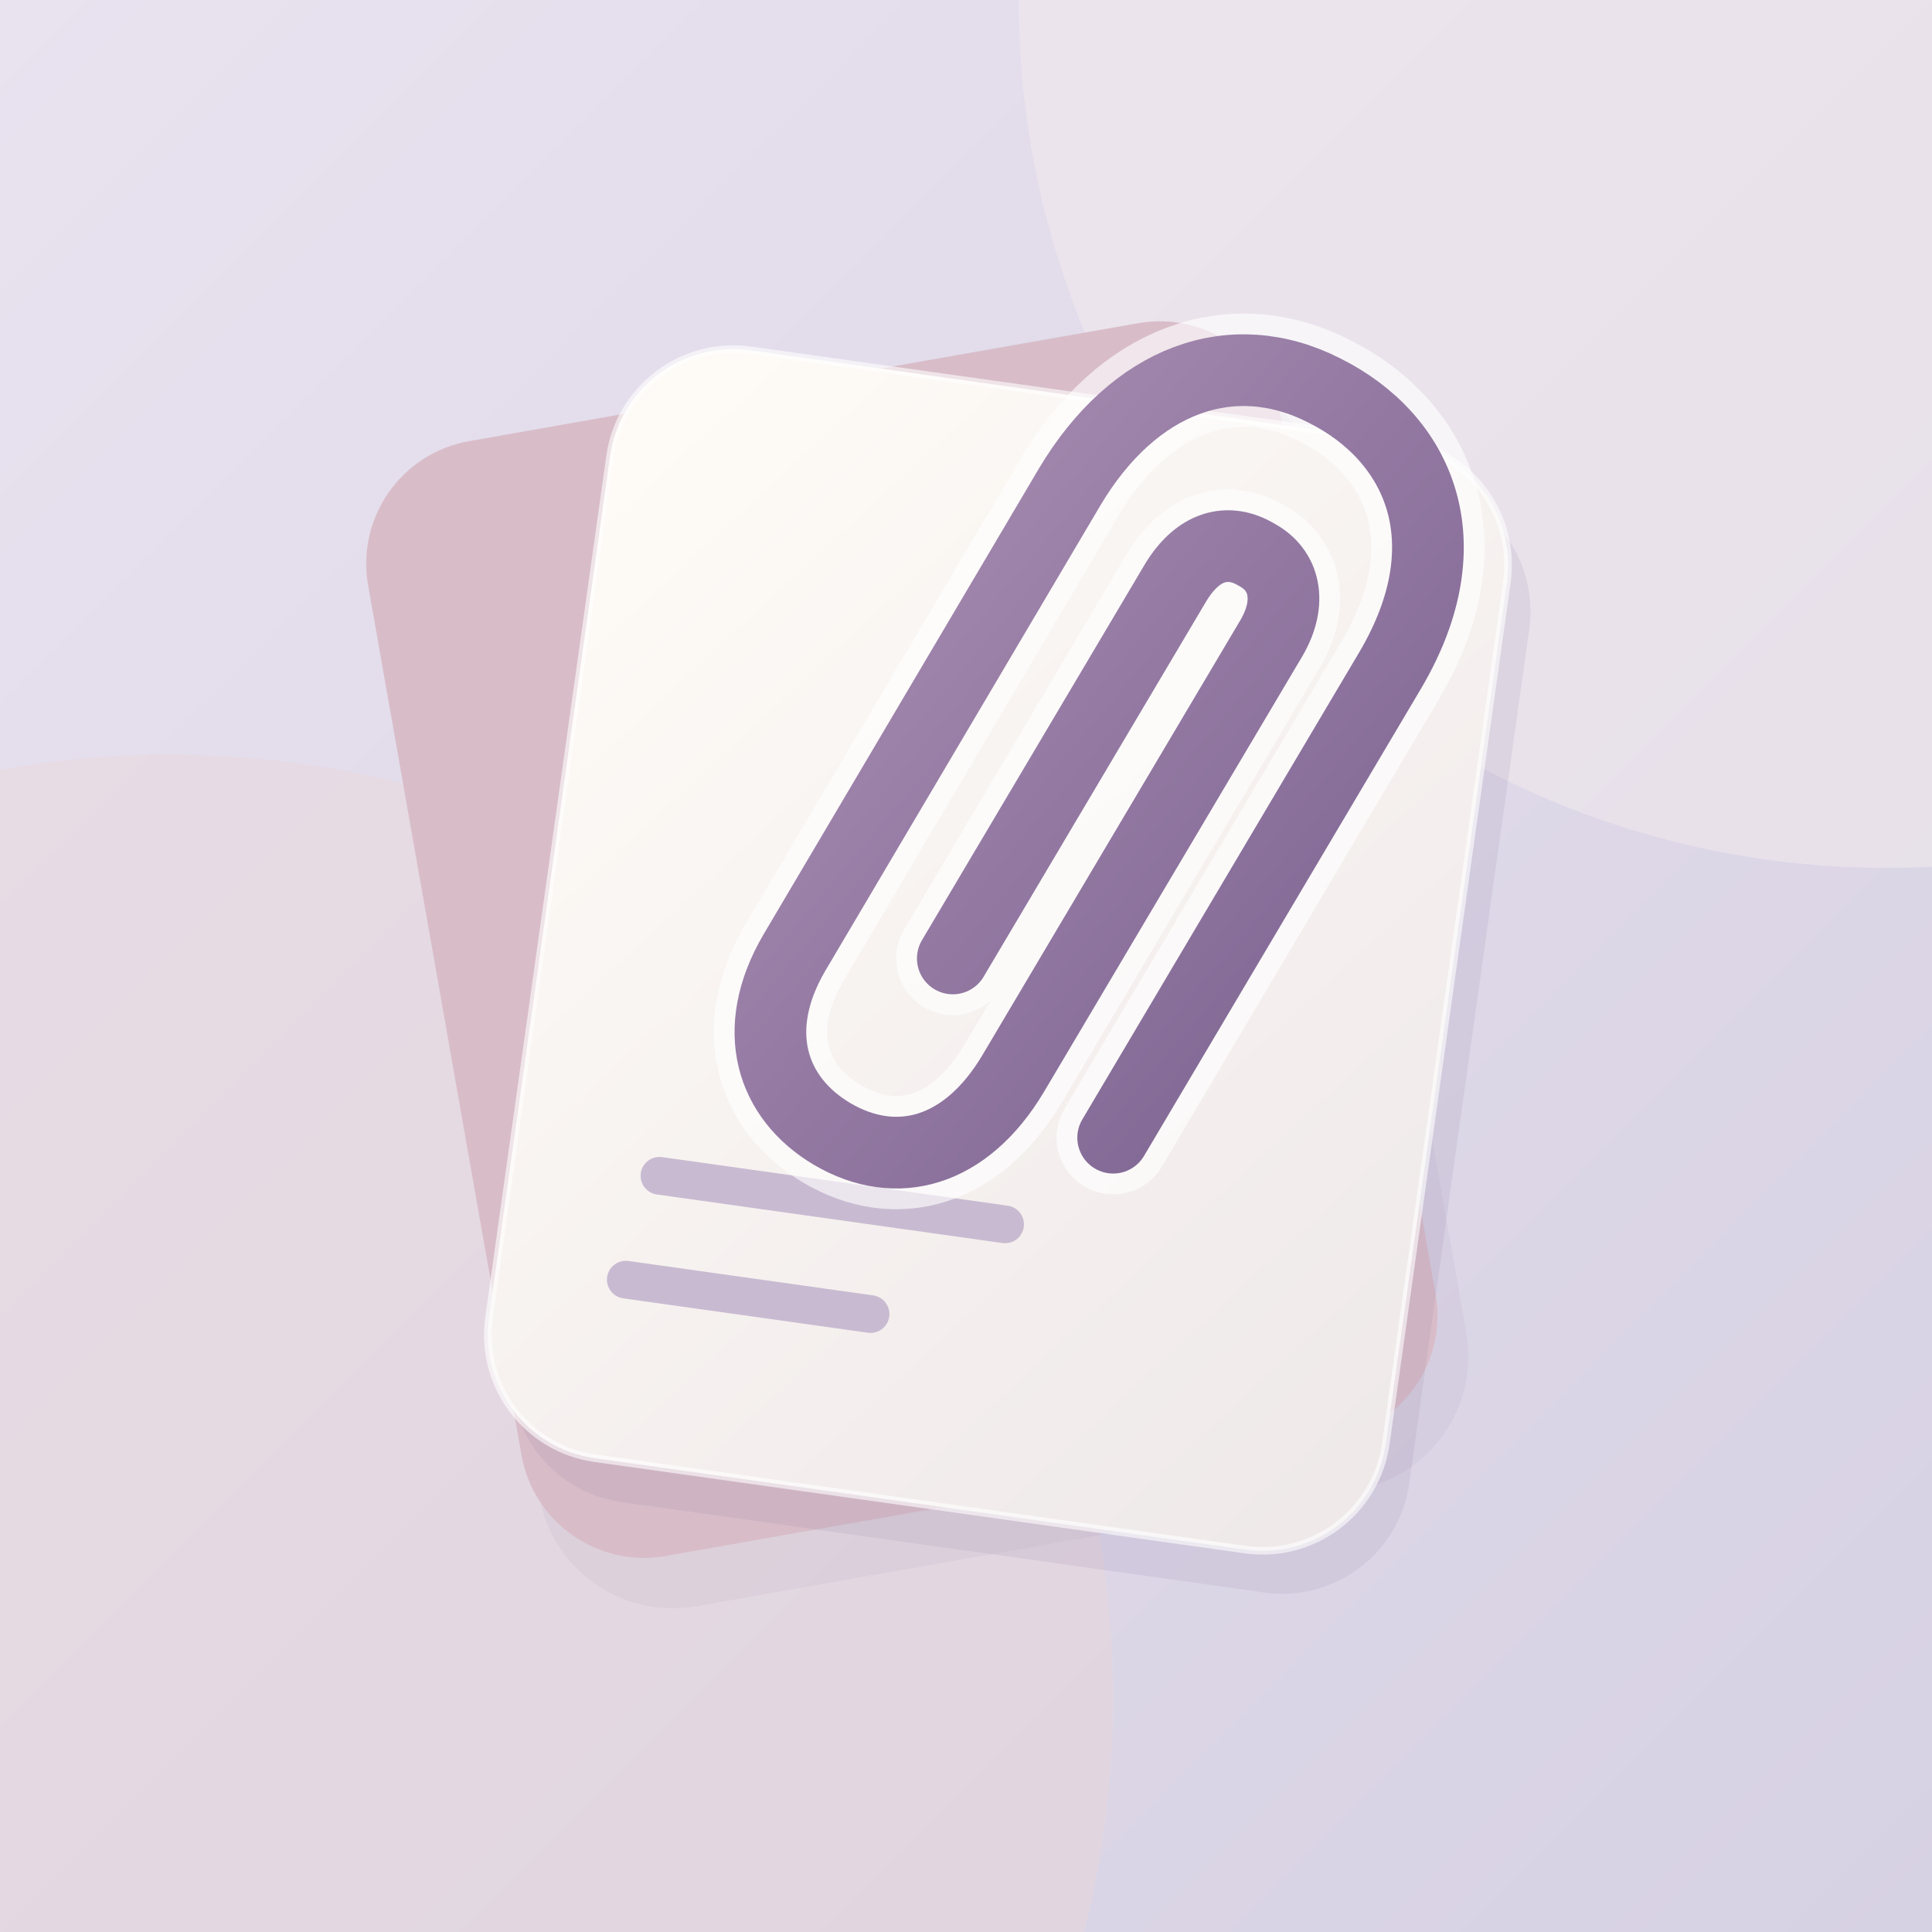
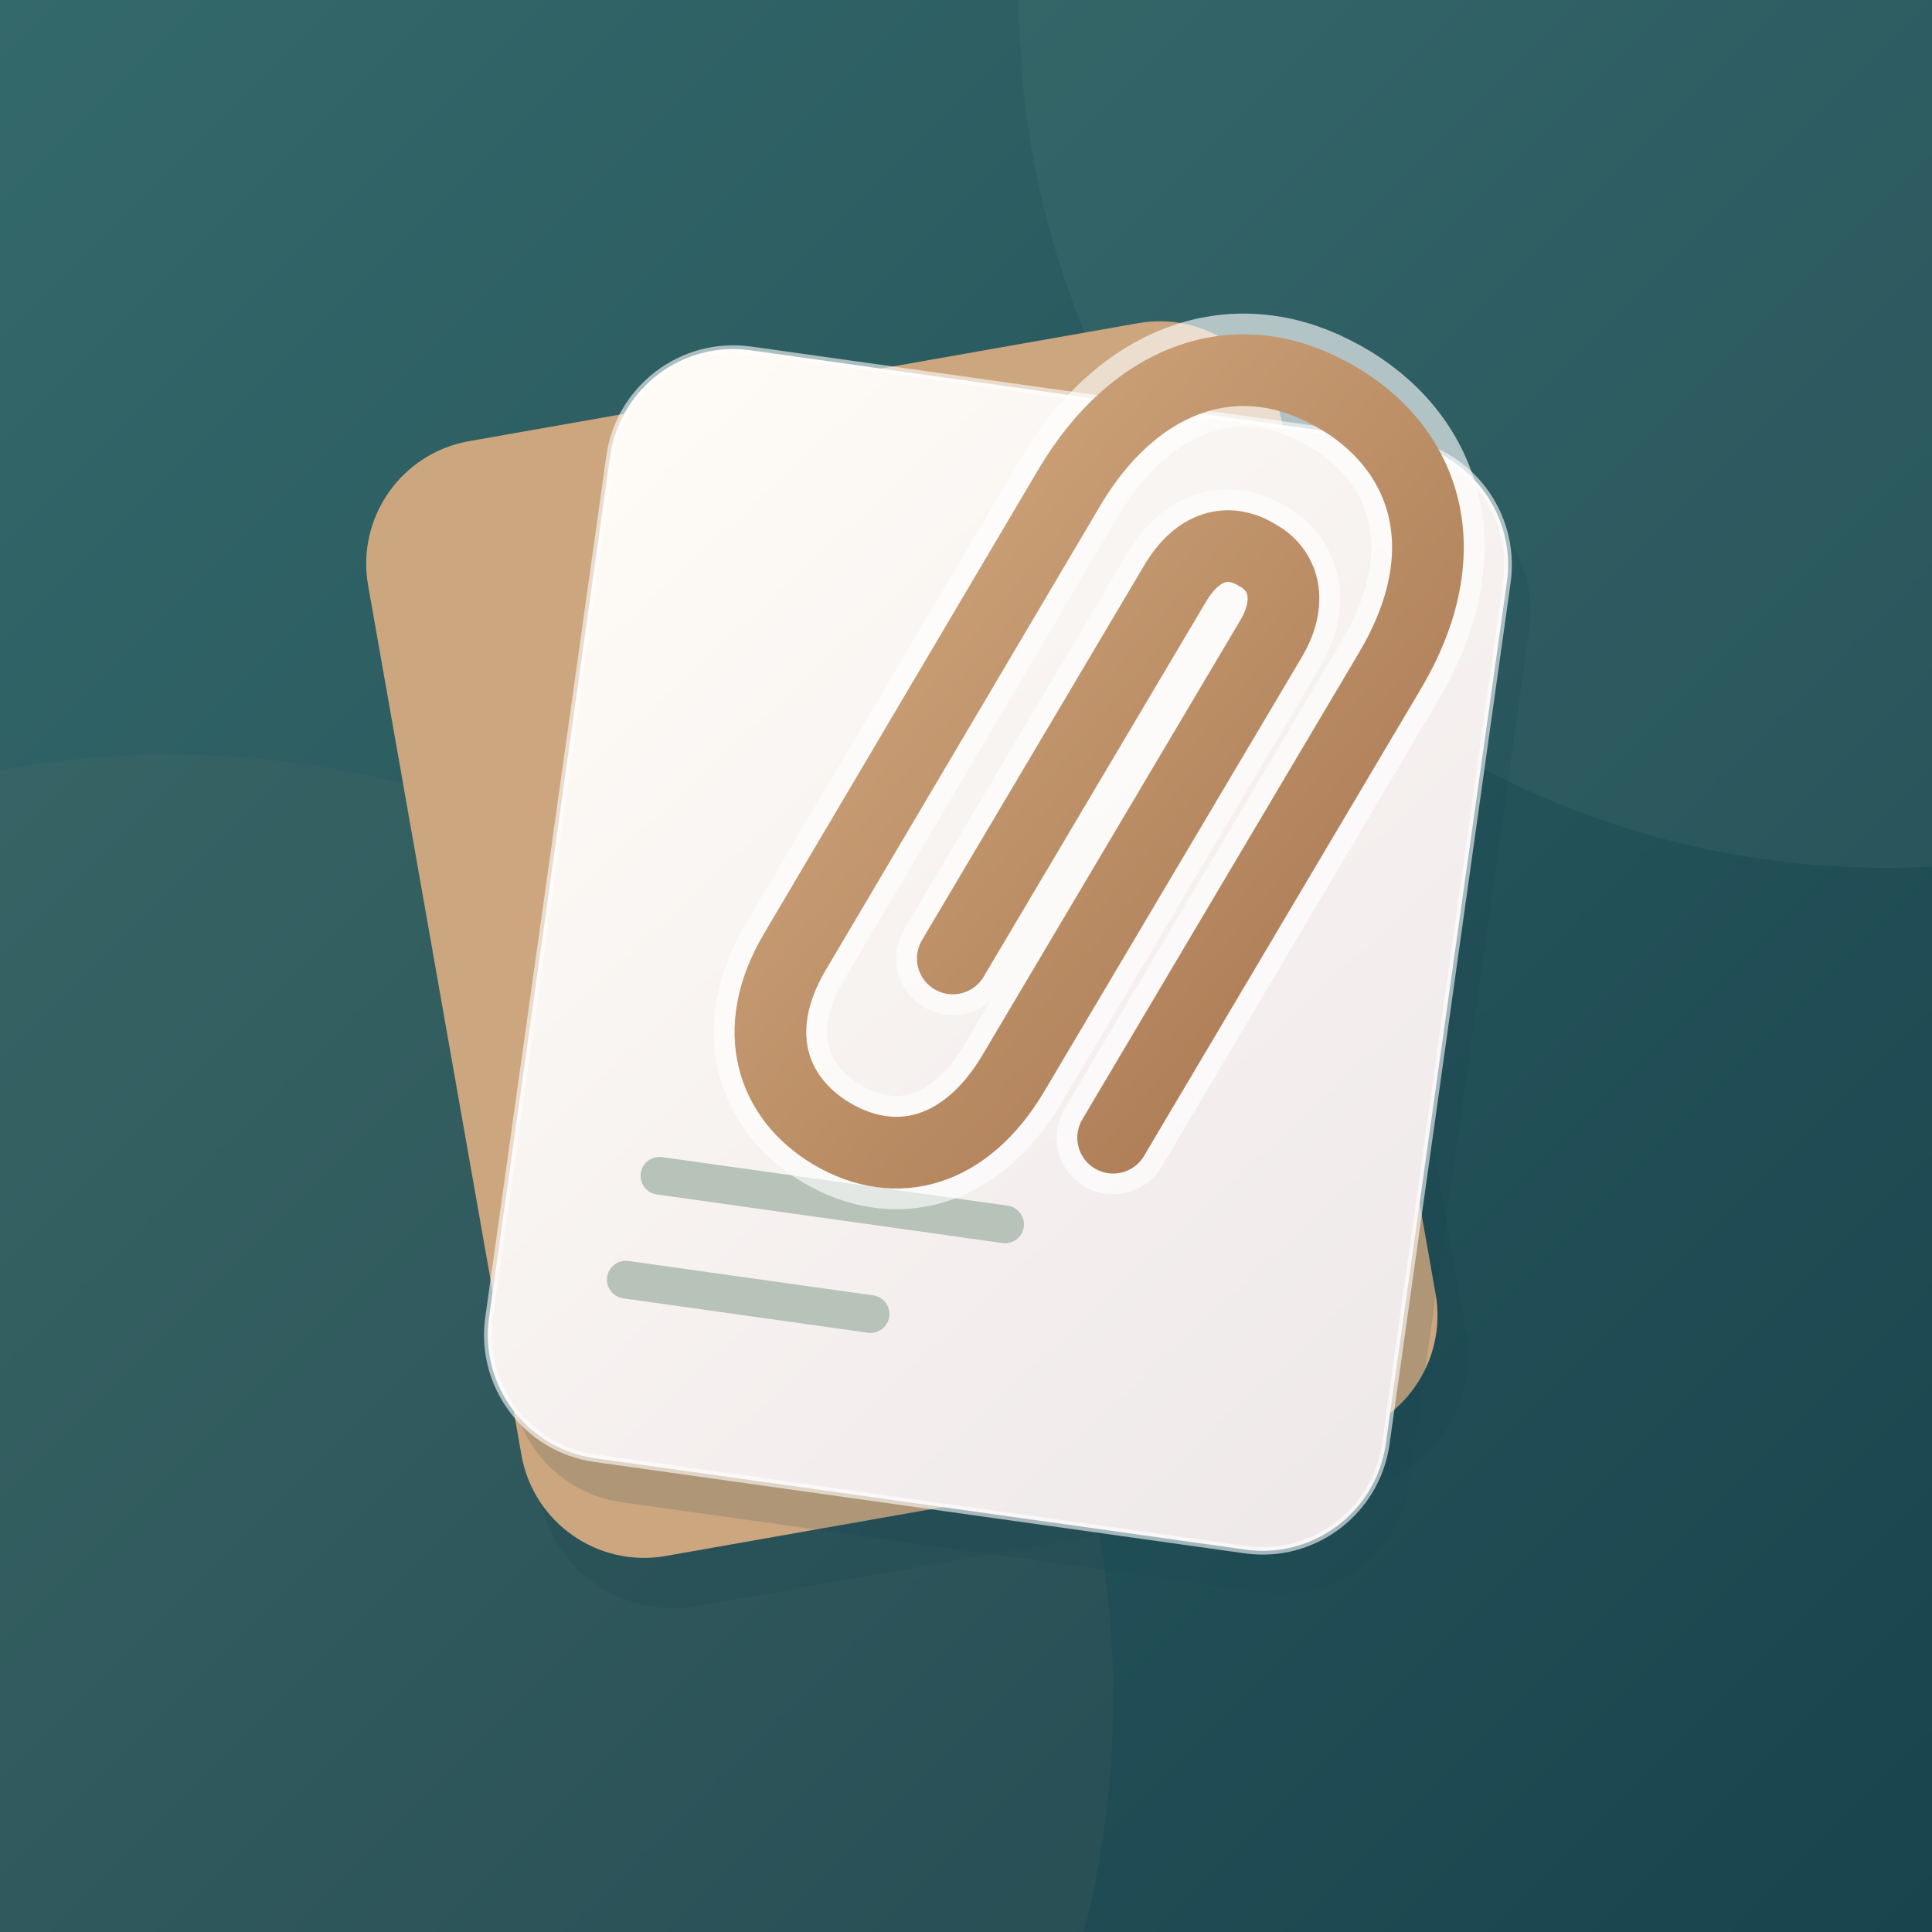
<svg xmlns="http://www.w3.org/2000/svg" width="1024" height="1024" viewBox="0 0 1024 1024">
  <defs>
    <linearGradient id="bg" x2="1" y2="1">
-       <stop stop-color="#e9e2ef" />
-       <stop offset="1" stop-color="#d6d1e3" />
+       <stop stop-color="#34696b" />
+       <stop offset="1" stop-color="#19434d" />
    </linearGradient>
    <linearGradient id="sheet" x2="1" y2="1">
      <stop stop-color="#fffcf7" />
      <stop offset="1" stop-color="#eee8e9" />
    </linearGradient>
    <linearGradient id="clip" x2="1" y2="1">
-       <stop stop-color="#ad91b5" />
-       <stop offset="1" stop-color="#79618f" />
+       <stop stop-color="#d5ad83" />
+       <stop offset="1" stop-color="#a5734d" />
    </linearGradient>
  </defs>
  <rect width="1024" height="1024" fill="url(#bg)" />
-   <circle cx="90" cy="900" r="500" fill="#e8d8d9" opacity=".45" />
-   <circle cx="1000" cy="0" r="460" fill="#f3ecee" opacity=".5" />
-   <rect x="242" y="221" width="499" height="604" rx="72" fill="#b3a0b9" opacity=".15" transform="rotate(-10 492 523)" />
-   <rect x="232" y="198" width="492" height="600" rx="66" fill="#d8bdc8" transform="rotate(-10 478 498)" />
-   <rect x="301" y="230" width="480" height="593" rx="68" fill="#9b85a7" opacity=".16" transform="rotate(8 541 527)" />
+   <circle cx="90" cy="900" r="500" fill="#b9856222" opacity=".45" />
+   <circle cx="1000" cy="0" r="460" fill="#92bdb622" opacity=".5" />
+   <rect x="242" y="221" width="499" height="604" rx="72" fill="#163d4b" opacity=".15" transform="rotate(-10 492 523)" />
+   <rect x="232" y="198" width="492" height="600" rx="66" fill="#cba67f" transform="rotate(-10 478 498)" />
+   <rect x="301" y="230" width="480" height="593" rx="68" fill="#163d4b" opacity=".16" transform="rotate(8 541 527)" />
  <rect x="289" y="207" width="480" height="593" rx="66" fill="url(#sheet)" stroke="#fff9" stroke-width="4" transform="rotate(8 529 503)" />
-   <path d="M368 647h185M358 704h131" stroke="#c8bbd1" stroke-width="20" stroke-linecap="round" transform="rotate(8 529 503)" />
+   <path d="M368 647h185M358 704h131" stroke="#b7c2b9" stroke-width="20" stroke-linecap="round" transform="rotate(8 529 503)" />
  <path d="M590 603 737 355c40-68 15-123-35-148-49-25-101-6-135 51L421 505c-24 41-12 77 20 96 34 20 71 10 96-32l137-231c11-19 7-36-8-44-15-9-31-5-43 15L505 508" fill="none" stroke="#ffffffa0" stroke-width="60" stroke-linecap="round" stroke-linejoin="round" />
  <path d="M590 603 737 355c40-68 15-123-35-148-49-25-101-6-135 51L421 505c-24 41-12 77 20 96 34 20 71 10 96-32l137-231c11-19 7-36-8-44-15-9-31-5-43 15L505 508" fill="none" stroke="url(#clip)" stroke-width="38" stroke-linecap="round" stroke-linejoin="round" />
</svg>
